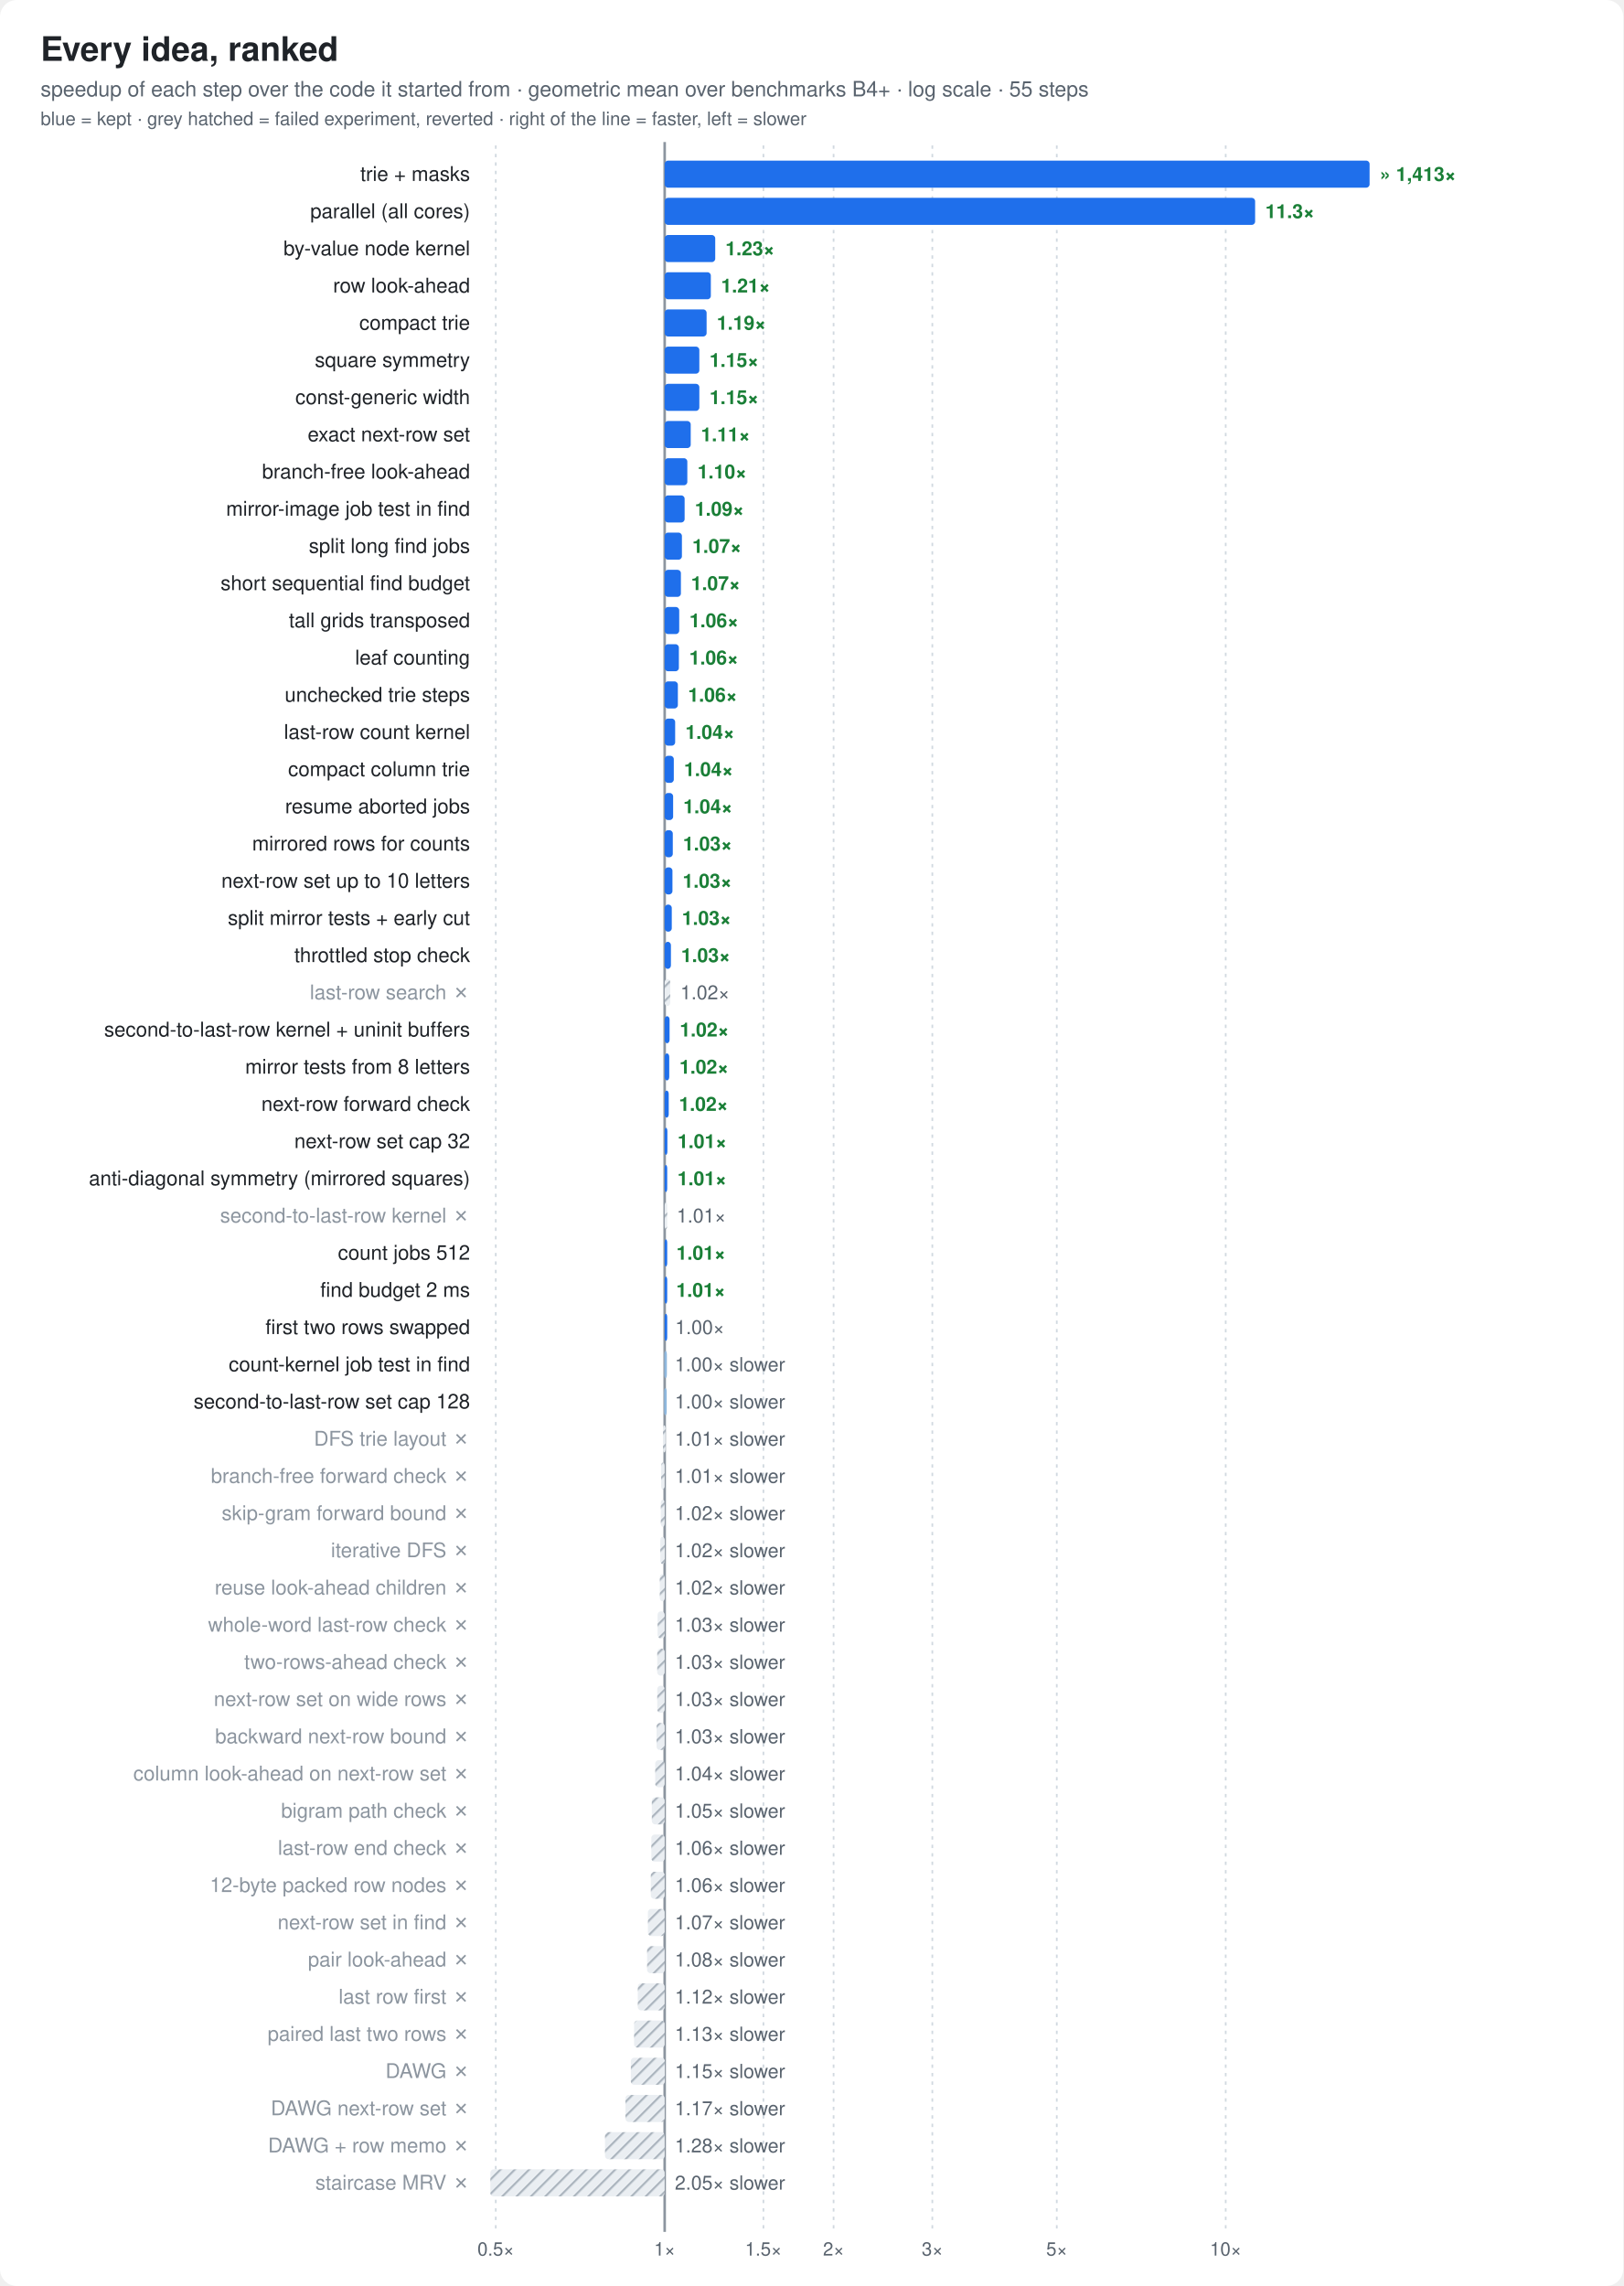
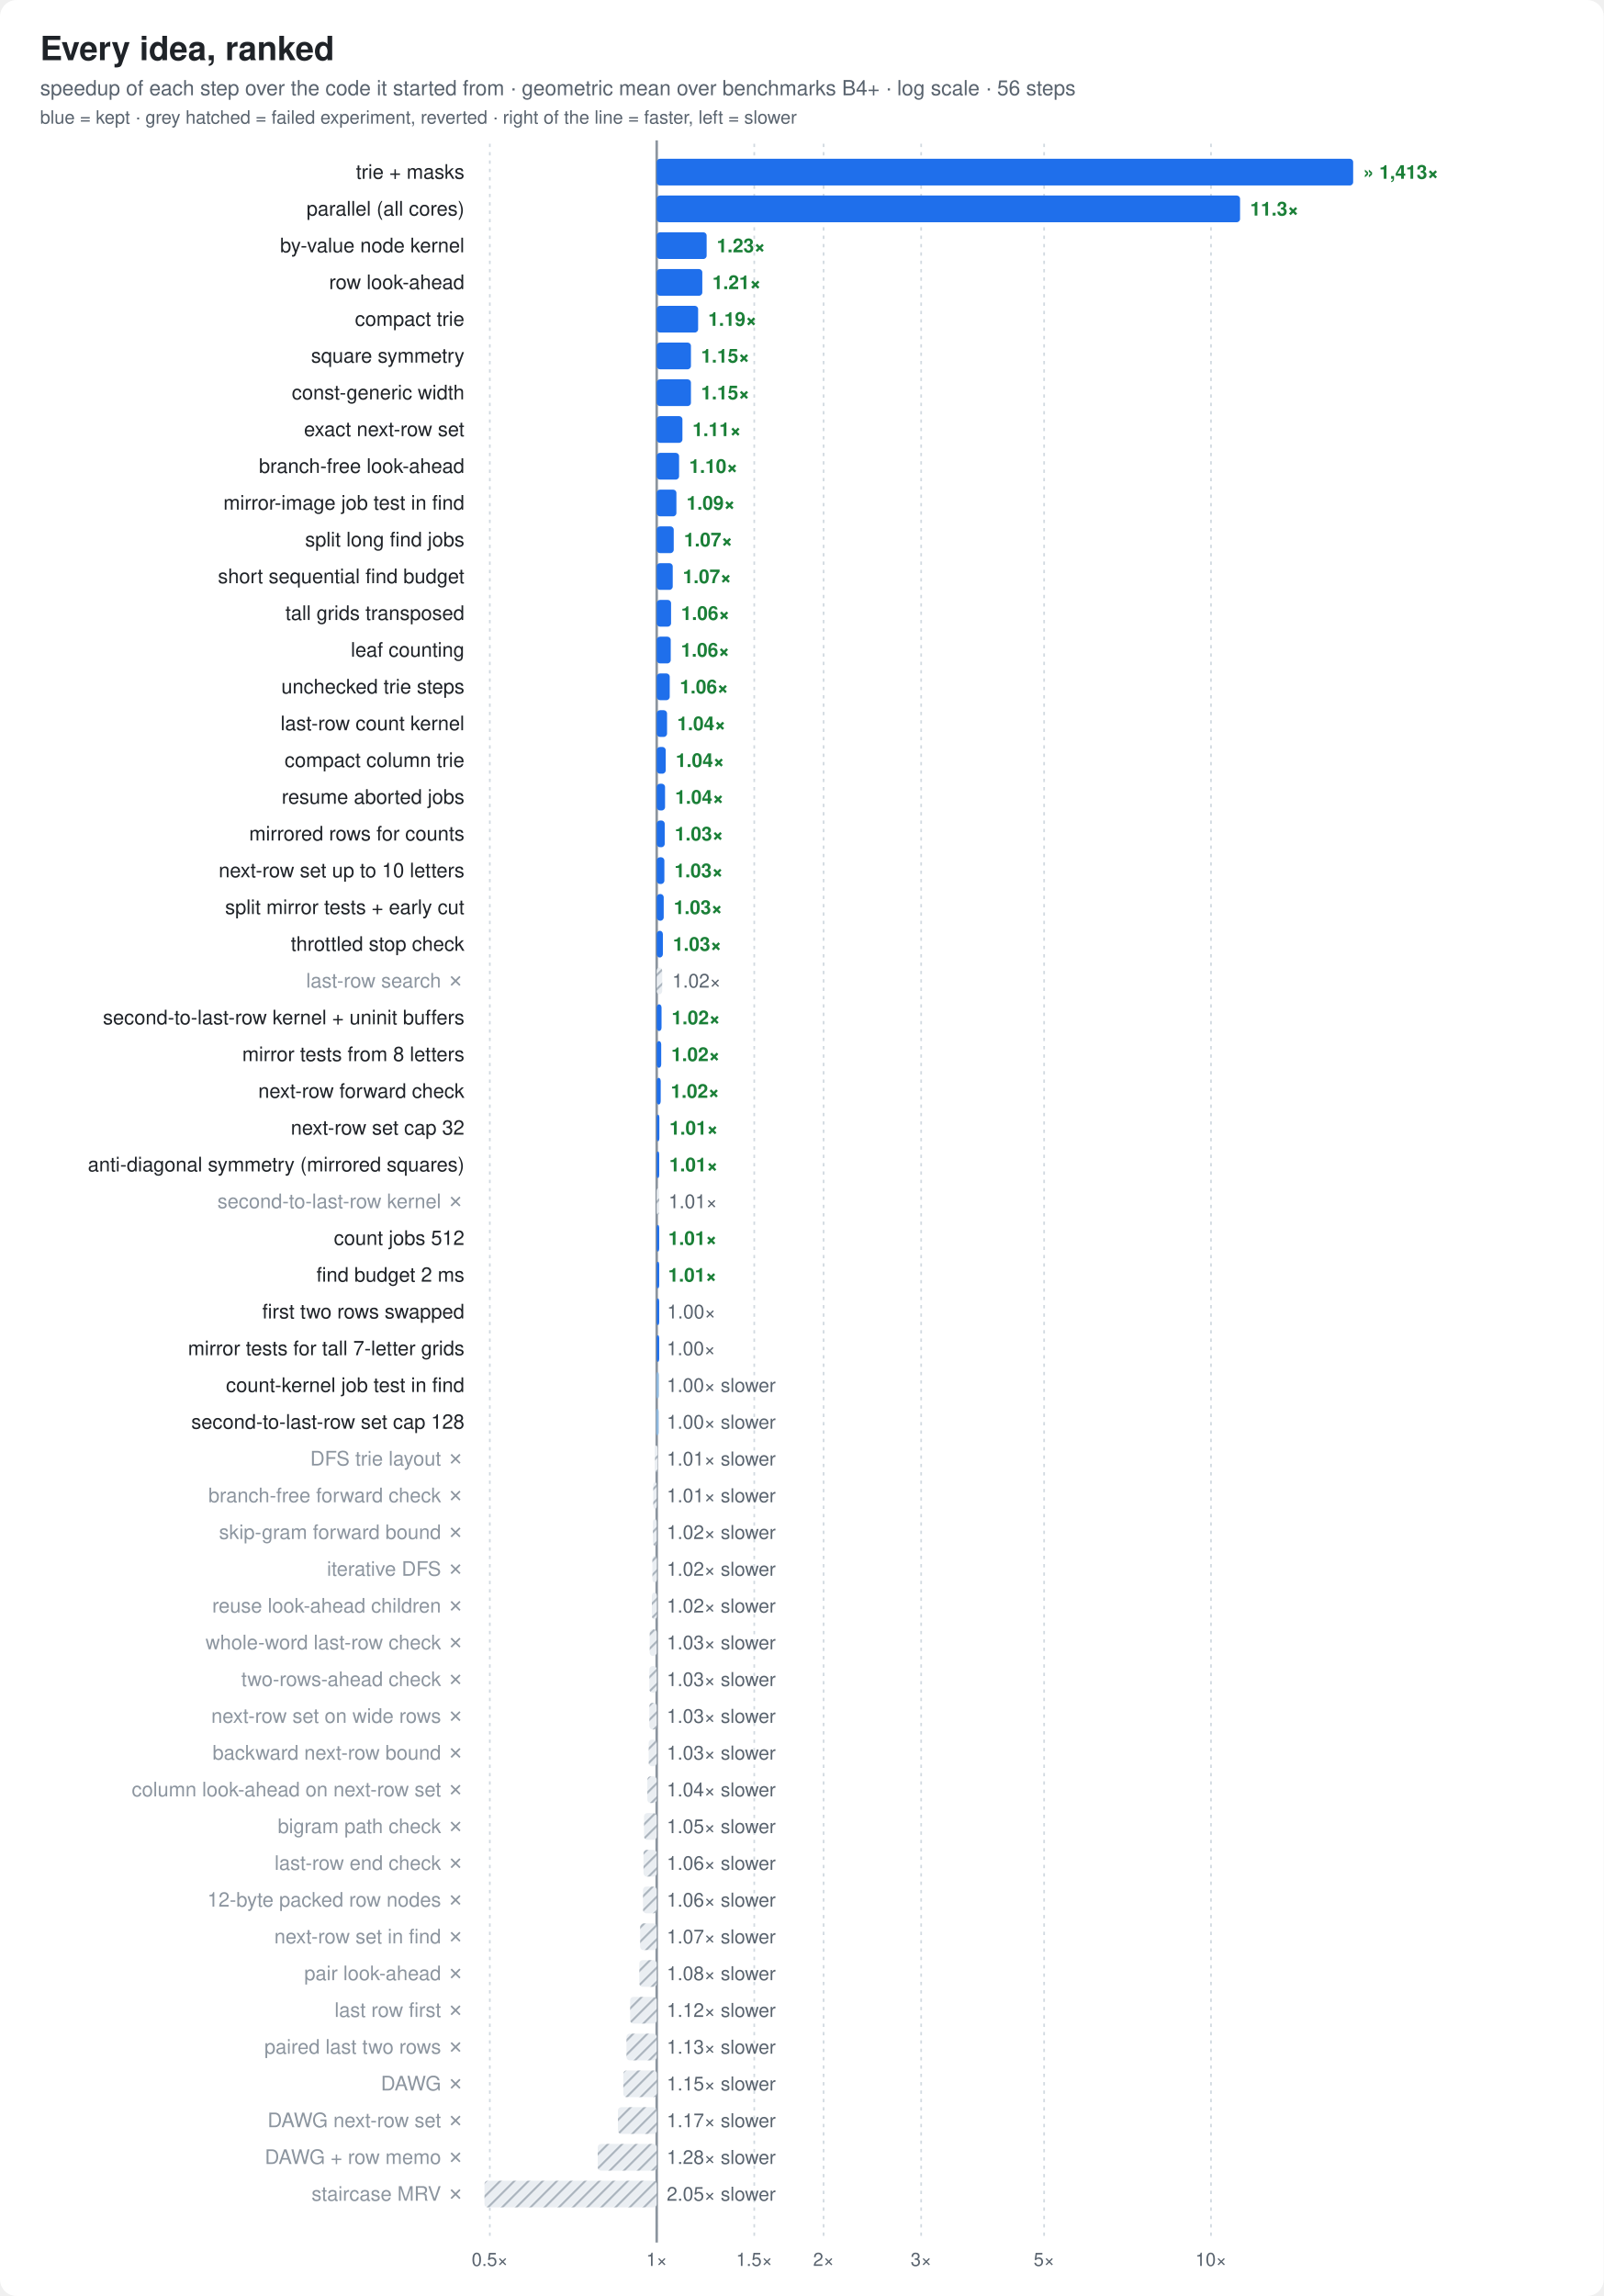
- <svg xmlns="http://www.w3.org/2000/svg" width="960" height="1352" viewBox="0 0 960 1352" font-family="ui-sans-serif,-apple-system,Segoe UI,Helvetica,Arial,sans-serif">
+ <svg xmlns="http://www.w3.org/2000/svg" width="960" height="1374" viewBox="0 0 960 1374" font-family="ui-sans-serif,-apple-system,Segoe UI,Helvetica,Arial,sans-serif">
  <style>
  .bg{fill:#ffffff} .t{fill:#1f2328} .m{fill:#59636e} .g{stroke:#d1d9e0}
  .bar{fill:#8fb8de} .best{fill:#1f6feb} .x{fill:#1a7f37;font-weight:600}
  .fail{fill:url(#hatch)} .hs{stroke:#afb8c1} .hb{fill:#eaeef2} .f{fill:#cf222e;font-weight:600}
  .ft{fill:#8c959f} .cur{fill:#1f6feb;font-weight:700}
  .ln{stroke:#1f6feb;fill:none} .lnf{fill:#1f6feb} .ctx{stroke:#afb8c1;fill:none} .ring{stroke:#ffffff}
  .fx{stroke:#8c959f;fill:none} .area{fill:#1f6feb;fill-opacity:.08} .tile{fill:#f6f8fa;stroke:#d1d9e0}
  .big{fill:#1f6feb;font-weight:800}
  .s2{stroke:#eb6834;fill:none} .s2f{fill:#eb6834} .s3{stroke:#1baf7a;fill:none} .s3f{fill:#1baf7a}
  @media (prefers-color-scheme: dark){
    .s2{stroke:#d95926} .s2f{fill:#d95926} .s3{stroke:#199e70} .s3f{fill:#199e70}
    .bg{fill:#0d1117} .t{fill:#e6edf3} .m{fill:#9198a1} .g{stroke:#30363d}
    .bar{fill:#2f5f8f} .best{fill:#4493f8} .x{fill:#3fb950}
    .hs{stroke:#484f58} .hb{fill:#21262d} .f{fill:#f85149} .ft{fill:#6e7681} .cur{fill:#4493f8}
    .ln{stroke:#4493f8} .lnf{fill:#4493f8} .ctx{stroke:#484f58} .ring{stroke:#0d1117}
    .fx{stroke:#6e7681} .area{fill:#4493f8;fill-opacity:.10} .tile{fill:#161b22;stroke:#30363d} .big{fill:#4493f8}
  }
</style>
  <defs>
    <pattern id="hatch" width="6" height="6" patternUnits="userSpaceOnUse" patternTransform="rotate(45)">
      <rect class="hb" width="6" height="6" />
      <line class="hs" x1="0" y1="0" x2="0" y2="6" stroke-width="2.5" />
    </pattern>
  </defs>
-   <rect class="bg" width="960" height="1352" rx="10" />
+   <rect class="bg" width="960" height="1374" rx="10" />
  <text class="t" x="24" y="36" font-size="20" font-weight="800">Every idea, ranked</text>
-   <text class="m" x="24" y="57" font-size="12.5">speedup of each step over the code it started from · geometric mean over benchmarks B4+ · log scale · 55 steps</text>
+   <text class="m" x="24" y="57" font-size="12.5">speedup of each step over the code it started from · geometric mean over benchmarks B4+ · log scale · 56 steps</text>
  <text class="m" x="24" y="74" font-size="11">blue = kept · grey hatched = failed experiment, reverted · right of the line = faster, left = slower</text>
-   <line class="g" x1="293.2" x2="293.2" y1="86" y2="1318" stroke-dasharray="2 3" />
-   <text class="m" x="293.2" y="1334" font-size="11" text-anchor="middle">0.5×</text>
-   <line class="g" x1="393.1" x2="393.1" y1="86" y2="1318" stroke-dasharray="2 3" />
-   <text class="m" x="393.1" y="1334" font-size="11" text-anchor="middle">1×</text>
-   <line class="g" x1="451.5" x2="451.5" y1="86" y2="1318" stroke-dasharray="2 3" />
-   <text class="m" x="451.5" y="1334" font-size="11" text-anchor="middle">1.5×</text>
-   <line class="g" x1="493.0" x2="493.0" y1="86" y2="1318" stroke-dasharray="2 3" />
-   <text class="m" x="493.0" y="1334" font-size="11" text-anchor="middle">2×</text>
-   <line class="g" x1="551.4" x2="551.4" y1="86" y2="1318" stroke-dasharray="2 3" />
-   <text class="m" x="551.4" y="1334" font-size="11" text-anchor="middle">3×</text>
-   <line class="g" x1="625.0" x2="625.0" y1="86" y2="1318" stroke-dasharray="2 3" />
-   <text class="m" x="625.0" y="1334" font-size="11" text-anchor="middle">5×</text>
-   <line class="g" x1="724.9" x2="724.9" y1="86" y2="1318" stroke-dasharray="2 3" />
-   <text class="m" x="724.9" y="1334" font-size="11" text-anchor="middle">10×</text>
-   <line class="fx" x1="393.1" x2="393.1" y1="84" y2="1320" stroke-width="1.5" />
+   <line class="g" x1="293.2" x2="293.2" y1="86" y2="1340" stroke-dasharray="2 3" />
+   <text class="m" x="293.2" y="1356" font-size="11" text-anchor="middle">0.5×</text>
+   <line class="g" x1="393.1" x2="393.1" y1="86" y2="1340" stroke-dasharray="2 3" />
+   <text class="m" x="393.1" y="1356" font-size="11" text-anchor="middle">1×</text>
+   <line class="g" x1="451.5" x2="451.5" y1="86" y2="1340" stroke-dasharray="2 3" />
+   <text class="m" x="451.5" y="1356" font-size="11" text-anchor="middle">1.5×</text>
+   <line class="g" x1="493.0" x2="493.0" y1="86" y2="1340" stroke-dasharray="2 3" />
+   <text class="m" x="493.0" y="1356" font-size="11" text-anchor="middle">2×</text>
+   <line class="g" x1="551.4" x2="551.4" y1="86" y2="1340" stroke-dasharray="2 3" />
+   <text class="m" x="551.4" y="1356" font-size="11" text-anchor="middle">3×</text>
+   <line class="g" x1="625.0" x2="625.0" y1="86" y2="1340" stroke-dasharray="2 3" />
+   <text class="m" x="625.0" y="1356" font-size="11" text-anchor="middle">5×</text>
+   <line class="g" x1="724.9" x2="724.9" y1="86" y2="1340" stroke-dasharray="2 3" />
+   <text class="m" x="724.9" y="1356" font-size="11" text-anchor="middle">10×</text>
+   <line class="fx" x1="393.1" x2="393.1" y1="84" y2="1342" stroke-width="1.5" />
  <rect class="best" x="393.1" y="95" width="416.9" height="16" rx="2" />
  <text class="t" x="278" y="107.0" font-size="12" text-anchor="end">trie + masks</text>
  <text class="x" x="816.0" y="107.0" font-size="11.5" text-anchor="start">» 1,413×</text>
  <rect class="best" x="393.1" y="117" width="349.2" height="16" rx="2" />
  <text class="t" x="278" y="129.0" font-size="12" text-anchor="end">parallel (all cores)</text>
  <text class="x" x="748.3" y="129.0" font-size="11.5" text-anchor="start">11.3×</text>
  <rect class="best" x="393.1" y="139" width="29.9" height="16" rx="2" />
  <text class="t" x="278" y="151.0" font-size="12" text-anchor="end">by-value node kernel</text>
  <text class="x" x="429.0" y="151.0" font-size="11.5" text-anchor="start">1.23×</text>
  <rect class="best" x="393.1" y="161" width="27.3" height="16" rx="2" />
  <text class="t" x="278" y="173.0" font-size="12" text-anchor="end">row look-ahead</text>
  <text class="x" x="426.4" y="173.0" font-size="11.5" text-anchor="start">1.21×</text>
  <rect class="best" x="393.1" y="183" width="24.8" height="16" rx="2" />
  <text class="t" x="278" y="195.0" font-size="12" text-anchor="end">compact trie</text>
  <text class="x" x="423.9" y="195.0" font-size="11.5" text-anchor="start">1.19×</text>
  <rect class="best" x="393.1" y="205" width="20.5" height="16" rx="2" />
  <text class="t" x="278" y="217.0" font-size="12" text-anchor="end">square symmetry</text>
  <text class="x" x="419.6" y="217.0" font-size="11.5" text-anchor="start">1.15×</text>
  <rect class="best" x="393.1" y="227" width="20.5" height="16" rx="2" />
  <text class="t" x="278" y="239.0" font-size="12" text-anchor="end">const-generic width</text>
  <text class="x" x="419.6" y="239.0" font-size="11.5" text-anchor="start">1.15×</text>
  <rect class="best" x="393.1" y="249" width="15.4" height="16" rx="2" />
  <text class="t" x="278" y="261.0" font-size="12" text-anchor="end">exact next-row set</text>
  <text class="x" x="414.5" y="261.0" font-size="11.5" text-anchor="start">1.11×</text>
  <rect class="best" x="393.1" y="271" width="13.4" height="16" rx="2" />
  <text class="t" x="278" y="283.0" font-size="12" text-anchor="end">branch-free look-ahead</text>
  <text class="x" x="412.5" y="283.0" font-size="11.5" text-anchor="start">1.10×</text>
  <rect class="best" x="393.1" y="293" width="11.8" height="16" rx="2" />
  <text class="t" x="278" y="305.0" font-size="12" text-anchor="end">mirror-image job test in find</text>
  <text class="x" x="410.9" y="305.0" font-size="11.5" text-anchor="start">1.09×</text>
  <rect class="best" x="393.1" y="315" width="10.2" height="16" rx="2" />
  <text class="t" x="278" y="327.0" font-size="12" text-anchor="end">split long find jobs</text>
  <text class="x" x="409.4" y="327.0" font-size="11.5" text-anchor="start">1.07×</text>
  <rect class="best" x="393.1" y="337" width="9.6" height="16" rx="2" />
  <text class="t" x="278" y="349.0" font-size="12" text-anchor="end">short sequential find budget</text>
  <text class="x" x="408.7" y="349.0" font-size="11.5" text-anchor="start">1.07×</text>
  <rect class="best" x="393.1" y="359" width="8.6" height="16" rx="2" />
  <text class="t" x="278" y="371.0" font-size="12" text-anchor="end">tall grids transposed</text>
  <text class="x" x="407.7" y="371.0" font-size="11.5" text-anchor="start">1.06×</text>
  <rect class="best" x="393.1" y="381" width="8.4" height="16" rx="2" />
  <text class="t" x="278" y="393.0" font-size="12" text-anchor="end">leaf counting</text>
  <text class="x" x="407.6" y="393.0" font-size="11.5" text-anchor="start">1.06×</text>
  <rect class="best" x="393.1" y="403" width="7.8" height="16" rx="2" />
  <text class="t" x="278" y="415.0" font-size="12" text-anchor="end">unchecked trie steps</text>
  <text class="x" x="406.9" y="415.0" font-size="11.5" text-anchor="start">1.06×</text>
  <rect class="best" x="393.1" y="425" width="6.2" height="16" rx="2" />
  <text class="t" x="278" y="437.0" font-size="12" text-anchor="end">last-row count kernel</text>
  <text class="x" x="405.3" y="437.0" font-size="11.5" text-anchor="start">1.04×</text>
  <rect class="best" x="393.1" y="447" width="5.4" height="16" rx="2" />
  <text class="t" x="278" y="459.0" font-size="12" text-anchor="end">compact column trie</text>
  <text class="x" x="404.5" y="459.0" font-size="11.5" text-anchor="start">1.04×</text>
  <rect class="best" x="393.1" y="469" width="5.0" height="16" rx="2" />
  <text class="t" x="278" y="481.0" font-size="12" text-anchor="end">resume aborted jobs</text>
  <text class="x" x="404.1" y="481.0" font-size="11.5" text-anchor="start">1.04×</text>
  <rect class="best" x="393.1" y="491" width="4.8" height="16" rx="2" />
  <text class="t" x="278" y="503.0" font-size="12" text-anchor="end">mirrored rows for counts</text>
  <text class="x" x="403.9" y="503.0" font-size="11.5" text-anchor="start">1.03×</text>
  <rect class="best" x="393.1" y="513" width="4.6" height="16" rx="2" />
  <text class="t" x="278" y="525.0" font-size="12" text-anchor="end">next-row set up to 10 letters</text>
  <text class="x" x="403.7" y="525.0" font-size="11.5" text-anchor="start">1.03×</text>
  <rect class="best" x="393.1" y="535" width="4.2" height="16" rx="2" />
  <text class="t" x="278" y="547.0" font-size="12" text-anchor="end">split mirror tests + early cut</text>
  <text class="x" x="403.3" y="547.0" font-size="11.5" text-anchor="start">1.03×</text>
  <rect class="best" x="393.1" y="557" width="3.7" height="16" rx="2" />
  <text class="t" x="278" y="569.0" font-size="12" text-anchor="end">throttled stop check</text>
  <text class="x" x="402.8" y="569.0" font-size="11.5" text-anchor="start">1.03×</text>
  <rect class="fail" x="393.1" y="579" width="3.3" height="16" rx="2" />
  <text class="ft" x="278" y="591.0" font-size="12" text-anchor="end">last-row search ✗</text>
  <text class="m" x="402.4" y="591.0" font-size="11.5" text-anchor="start">1.02×</text>
  <rect class="best" x="393.1" y="601" width="2.9" height="16" rx="2" />
  <text class="t" x="278" y="613.0" font-size="12" text-anchor="end">second-to-last-row kernel + uninit buffers</text>
  <text class="x" x="402.0" y="613.0" font-size="11.5" text-anchor="start">1.02×</text>
  <rect class="best" x="393.1" y="623" width="2.7" height="16" rx="2" />
  <text class="t" x="278" y="635.0" font-size="12" text-anchor="end">mirror tests from 8 letters</text>
  <text class="x" x="401.8" y="635.0" font-size="11.5" text-anchor="start">1.02×</text>
  <rect class="best" x="393.1" y="645" width="2.4" height="16" rx="2" />
  <text class="t" x="278" y="657.0" font-size="12" text-anchor="end">next-row forward check</text>
  <text class="x" x="401.5" y="657.0" font-size="11.5" text-anchor="start">1.02×</text>
  <rect class="best" x="393.1" y="667" width="1.6" height="16" rx="2" />
  <text class="t" x="278" y="679.0" font-size="12" text-anchor="end">next-row set cap 32</text>
  <text class="x" x="400.7" y="679.0" font-size="11.5" text-anchor="start">1.01×</text>
  <rect class="best" x="393.1" y="689" width="1.5" height="16" rx="2" />
  <text class="t" x="278" y="701.0" font-size="12" text-anchor="end">anti-diagonal symmetry (mirrored squares)</text>
  <text class="x" x="400.6" y="701.0" font-size="11.5" text-anchor="start">1.01×</text>
  <rect class="fail" x="393.1" y="711" width="1.5" height="16" rx="2" />
  <text class="ft" x="278" y="723.0" font-size="12" text-anchor="end">second-to-last-row kernel ✗</text>
  <text class="m" x="400.2" y="723.0" font-size="11.5" text-anchor="start">1.01×</text>
  <rect class="best" x="393.1" y="733" width="1.5" height="16" rx="2" />
  <text class="t" x="278" y="745.0" font-size="12" text-anchor="end">count jobs 512</text>
  <text class="x" x="400.0" y="745.0" font-size="11.5" text-anchor="start">1.01×</text>
  <rect class="best" x="393.1" y="755" width="1.5" height="16" rx="2" />
  <text class="t" x="278" y="767.0" font-size="12" text-anchor="end">find budget 2 ms</text>
  <text class="x" x="399.9" y="767.0" font-size="11.5" text-anchor="start">1.01×</text>
  <rect class="best" x="393.1" y="777" width="1.5" height="16" rx="2" />
  <text class="t" x="278" y="789.0" font-size="12" text-anchor="end">first two rows swapped</text>
  <text class="m" x="399.3" y="789.0" font-size="11.5" text-anchor="start">1.00×</text>
-   <rect class="bar" x="392.9" y="799" width="1.5" height="16" rx="2" />
-   <text class="t" x="278" y="811.0" font-size="12" text-anchor="end">count-kernel job test in find</text>
-   <text class="m" x="399.1" y="811.0" font-size="11.5" text-anchor="start">1.00× slower</text>
-   <rect class="bar" x="392.8" y="821" width="1.5" height="16" rx="2" />
-   <text class="t" x="278" y="833.0" font-size="12" text-anchor="end">second-to-last-row set cap 128</text>
+   <rect class="best" x="393.1" y="799" width="1.5" height="16" rx="2" />
+   <text class="t" x="278" y="811.0" font-size="12" text-anchor="end">mirror tests for tall 7-letter grids</text>
+   <text class="m" x="399.1" y="811.0" font-size="11.5" text-anchor="start">1.00×</text>
+   <rect class="bar" x="392.9" y="821" width="1.5" height="16" rx="2" />
+   <text class="t" x="278" y="833.0" font-size="12" text-anchor="end">count-kernel job test in find</text>
  <text class="m" x="399.1" y="833.0" font-size="11.5" text-anchor="start">1.00× slower</text>
-   <rect class="fail" x="392.1" y="843" width="1.5" height="16" rx="2" />
-   <text class="ft" x="278" y="855.0" font-size="12" text-anchor="end">DFS trie layout ✗</text>
-   <text class="m" x="399.1" y="855.0" font-size="11.5" text-anchor="start">1.01× slower</text>
-   <rect class="fail" x="391.0" y="865" width="2.1" height="16" rx="2" />
-   <text class="ft" x="278" y="877.0" font-size="12" text-anchor="end">branch-free forward check ✗</text>
+   <rect class="bar" x="392.8" y="843" width="1.5" height="16" rx="2" />
+   <text class="t" x="278" y="855.0" font-size="12" text-anchor="end">second-to-last-row set cap 128</text>
+   <text class="m" x="399.1" y="855.0" font-size="11.5" text-anchor="start">1.00× slower</text>
+   <rect class="fail" x="392.1" y="865" width="1.5" height="16" rx="2" />
+   <text class="ft" x="278" y="877.0" font-size="12" text-anchor="end">DFS trie layout ✗</text>
  <text class="m" x="399.1" y="877.0" font-size="11.5" text-anchor="start">1.01× slower</text>
-   <rect class="fail" x="390.8" y="887" width="2.3" height="16" rx="2" />
-   <text class="ft" x="278" y="899.0" font-size="12" text-anchor="end">skip-gram forward bound ✗</text>
-   <text class="m" x="399.1" y="899.0" font-size="11.5" text-anchor="start">1.02× slower</text>
-   <rect class="fail" x="390.5" y="909" width="2.7" height="16" rx="2" />
-   <text class="ft" x="278" y="921.0" font-size="12" text-anchor="end">iterative DFS ✗</text>
+   <rect class="fail" x="391.0" y="887" width="2.1" height="16" rx="2" />
+   <text class="ft" x="278" y="899.0" font-size="12" text-anchor="end">branch-free forward check ✗</text>
+   <text class="m" x="399.1" y="899.0" font-size="11.5" text-anchor="start">1.01× slower</text>
+   <rect class="fail" x="390.8" y="909" width="2.3" height="16" rx="2" />
+   <text class="ft" x="278" y="921.0" font-size="12" text-anchor="end">skip-gram forward bound ✗</text>
  <text class="m" x="399.1" y="921.0" font-size="11.5" text-anchor="start">1.02× slower</text>
-   <rect class="fail" x="390.2" y="931" width="3.0" height="16" rx="2" />
-   <text class="ft" x="278" y="943.0" font-size="12" text-anchor="end">reuse look-ahead children ✗</text>
+   <rect class="fail" x="390.5" y="931" width="2.7" height="16" rx="2" />
+   <text class="ft" x="278" y="943.0" font-size="12" text-anchor="end">iterative DFS ✗</text>
  <text class="m" x="399.1" y="943.0" font-size="11.5" text-anchor="start">1.02× slower</text>
-   <rect class="fail" x="388.9" y="953" width="4.2" height="16" rx="2" />
-   <text class="ft" x="278" y="965.0" font-size="12" text-anchor="end">whole-word last-row check ✗</text>
-   <text class="m" x="399.1" y="965.0" font-size="11.5" text-anchor="start">1.03× slower</text>
-   <rect class="fail" x="388.7" y="975" width="4.4" height="16" rx="2" />
-   <text class="ft" x="278" y="987.0" font-size="12" text-anchor="end">two-rows-ahead check ✗</text>
+   <rect class="fail" x="390.2" y="953" width="3.0" height="16" rx="2" />
+   <text class="ft" x="278" y="965.0" font-size="12" text-anchor="end">reuse look-ahead children ✗</text>
+   <text class="m" x="399.1" y="965.0" font-size="11.5" text-anchor="start">1.02× slower</text>
+   <rect class="fail" x="388.9" y="975" width="4.2" height="16" rx="2" />
+   <text class="ft" x="278" y="987.0" font-size="12" text-anchor="end">whole-word last-row check ✗</text>
  <text class="m" x="399.1" y="987.0" font-size="11.5" text-anchor="start">1.03× slower</text>
  <rect class="fail" x="388.7" y="997" width="4.4" height="16" rx="2" />
-   <text class="ft" x="278" y="1009.0" font-size="12" text-anchor="end">next-row set on wide rows ✗</text>
+   <text class="ft" x="278" y="1009.0" font-size="12" text-anchor="end">two-rows-ahead check ✗</text>
  <text class="m" x="399.1" y="1009.0" font-size="11.5" text-anchor="start">1.03× slower</text>
-   <rect class="fail" x="388.3" y="1019" width="4.8" height="16" rx="2" />
-   <text class="ft" x="278" y="1031.0" font-size="12" text-anchor="end">backward next-row bound ✗</text>
+   <rect class="fail" x="388.7" y="1019" width="4.4" height="16" rx="2" />
+   <text class="ft" x="278" y="1031.0" font-size="12" text-anchor="end">next-row set on wide rows ✗</text>
  <text class="m" x="399.1" y="1031.0" font-size="11.5" text-anchor="start">1.03× slower</text>
-   <rect class="fail" x="387.5" y="1041" width="5.6" height="16" rx="2" />
-   <text class="ft" x="278" y="1053.0" font-size="12" text-anchor="end">column look-ahead on next-row set ✗</text>
-   <text class="m" x="399.1" y="1053.0" font-size="11.5" text-anchor="start">1.04× slower</text>
-   <rect class="fail" x="385.5" y="1063" width="7.6" height="16" rx="2" />
-   <text class="ft" x="278" y="1075.0" font-size="12" text-anchor="end">bigram path check ✗</text>
-   <text class="m" x="399.1" y="1075.0" font-size="11.5" text-anchor="start">1.05× slower</text>
-   <rect class="fail" x="385.2" y="1085" width="7.9" height="16" rx="2" />
-   <text class="ft" x="278" y="1097.0" font-size="12" text-anchor="end">last-row end check ✗</text>
-   <text class="m" x="399.1" y="1097.0" font-size="11.5" text-anchor="start">1.06× slower</text>
-   <rect class="fail" x="384.9" y="1107" width="8.2" height="16" rx="2" />
-   <text class="ft" x="278" y="1119.0" font-size="12" text-anchor="end">12-byte packed row nodes ✗</text>
+   <rect class="fail" x="388.3" y="1041" width="4.8" height="16" rx="2" />
+   <text class="ft" x="278" y="1053.0" font-size="12" text-anchor="end">backward next-row bound ✗</text>
+   <text class="m" x="399.1" y="1053.0" font-size="11.5" text-anchor="start">1.03× slower</text>
+   <rect class="fail" x="387.5" y="1063" width="5.6" height="16" rx="2" />
+   <text class="ft" x="278" y="1075.0" font-size="12" text-anchor="end">column look-ahead on next-row set ✗</text>
+   <text class="m" x="399.1" y="1075.0" font-size="11.5" text-anchor="start">1.04× slower</text>
+   <rect class="fail" x="385.5" y="1085" width="7.6" height="16" rx="2" />
+   <text class="ft" x="278" y="1097.0" font-size="12" text-anchor="end">bigram path check ✗</text>
+   <text class="m" x="399.1" y="1097.0" font-size="11.5" text-anchor="start">1.05× slower</text>
+   <rect class="fail" x="385.2" y="1107" width="7.9" height="16" rx="2" />
+   <text class="ft" x="278" y="1119.0" font-size="12" text-anchor="end">last-row end check ✗</text>
  <text class="m" x="399.1" y="1119.0" font-size="11.5" text-anchor="start">1.06× slower</text>
-   <rect class="fail" x="383.2" y="1129" width="9.9" height="16" rx="2" />
-   <text class="ft" x="278" y="1141.0" font-size="12" text-anchor="end">next-row set in find ✗</text>
-   <text class="m" x="399.1" y="1141.0" font-size="11.5" text-anchor="start">1.07× slower</text>
-   <rect class="fail" x="382.7" y="1151" width="10.4" height="16" rx="2" />
-   <text class="ft" x="278" y="1163.0" font-size="12" text-anchor="end">pair look-ahead ✗</text>
-   <text class="m" x="399.1" y="1163.0" font-size="11.5" text-anchor="start">1.08× slower</text>
-   <rect class="fail" x="377.2" y="1173" width="15.9" height="16" rx="2" />
-   <text class="ft" x="278" y="1185.0" font-size="12" text-anchor="end">last row first ✗</text>
-   <text class="m" x="399.1" y="1185.0" font-size="11.5" text-anchor="start">1.12× slower</text>
-   <rect class="fail" x="375.0" y="1195" width="18.1" height="16" rx="2" />
-   <text class="ft" x="278" y="1207.0" font-size="12" text-anchor="end">paired last two rows ✗</text>
-   <text class="m" x="399.1" y="1207.0" font-size="11.5" text-anchor="start">1.13× slower</text>
-   <rect class="fail" x="373.1" y="1217" width="20.1" height="16" rx="2" />
-   <text class="ft" x="278" y="1229.0" font-size="12" text-anchor="end">DAWG ✗</text>
-   <text class="m" x="399.1" y="1229.0" font-size="11.5" text-anchor="start">1.15× slower</text>
-   <rect class="fail" x="369.9" y="1239" width="23.2" height="16" rx="2" />
-   <text class="ft" x="278" y="1251.0" font-size="12" text-anchor="end">DAWG next-row set ✗</text>
-   <text class="m" x="399.1" y="1251.0" font-size="11.5" text-anchor="start">1.17× slower</text>
-   <rect class="fail" x="357.8" y="1261" width="35.3" height="16" rx="2" />
-   <text class="ft" x="278" y="1273.0" font-size="12" text-anchor="end">DAWG + row memo ✗</text>
-   <text class="m" x="399.1" y="1273.0" font-size="11.5" text-anchor="start">1.28× slower</text>
-   <rect class="fail" x="290.0" y="1283" width="103.1" height="16" rx="2" />
-   <text class="ft" x="278" y="1295.0" font-size="12" text-anchor="end">staircase MRV ✗</text>
-   <text class="m" x="399.1" y="1295.0" font-size="11.5" text-anchor="start">2.05× slower</text>
+   <rect class="fail" x="384.9" y="1129" width="8.2" height="16" rx="2" />
+   <text class="ft" x="278" y="1141.0" font-size="12" text-anchor="end">12-byte packed row nodes ✗</text>
+   <text class="m" x="399.1" y="1141.0" font-size="11.5" text-anchor="start">1.06× slower</text>
+   <rect class="fail" x="383.2" y="1151" width="9.9" height="16" rx="2" />
+   <text class="ft" x="278" y="1163.0" font-size="12" text-anchor="end">next-row set in find ✗</text>
+   <text class="m" x="399.1" y="1163.0" font-size="11.5" text-anchor="start">1.07× slower</text>
+   <rect class="fail" x="382.7" y="1173" width="10.4" height="16" rx="2" />
+   <text class="ft" x="278" y="1185.0" font-size="12" text-anchor="end">pair look-ahead ✗</text>
+   <text class="m" x="399.1" y="1185.0" font-size="11.5" text-anchor="start">1.08× slower</text>
+   <rect class="fail" x="377.2" y="1195" width="15.9" height="16" rx="2" />
+   <text class="ft" x="278" y="1207.0" font-size="12" text-anchor="end">last row first ✗</text>
+   <text class="m" x="399.1" y="1207.0" font-size="11.5" text-anchor="start">1.12× slower</text>
+   <rect class="fail" x="375.0" y="1217" width="18.1" height="16" rx="2" />
+   <text class="ft" x="278" y="1229.0" font-size="12" text-anchor="end">paired last two rows ✗</text>
+   <text class="m" x="399.1" y="1229.0" font-size="11.5" text-anchor="start">1.13× slower</text>
+   <rect class="fail" x="373.1" y="1239" width="20.1" height="16" rx="2" />
+   <text class="ft" x="278" y="1251.0" font-size="12" text-anchor="end">DAWG ✗</text>
+   <text class="m" x="399.1" y="1251.0" font-size="11.5" text-anchor="start">1.15× slower</text>
+   <rect class="fail" x="369.9" y="1261" width="23.2" height="16" rx="2" />
+   <text class="ft" x="278" y="1273.0" font-size="12" text-anchor="end">DAWG next-row set ✗</text>
+   <text class="m" x="399.1" y="1273.0" font-size="11.5" text-anchor="start">1.17× slower</text>
+   <rect class="fail" x="357.8" y="1283" width="35.3" height="16" rx="2" />
+   <text class="ft" x="278" y="1295.0" font-size="12" text-anchor="end">DAWG + row memo ✗</text>
+   <text class="m" x="399.1" y="1295.0" font-size="11.5" text-anchor="start">1.28× slower</text>
+   <rect class="fail" x="290.0" y="1305" width="103.1" height="16" rx="2" />
+   <text class="ft" x="278" y="1317.0" font-size="12" text-anchor="end">staircase MRV ✗</text>
+   <text class="m" x="399.1" y="1317.0" font-size="11.5" text-anchor="start">2.05× slower</text>
</svg>
